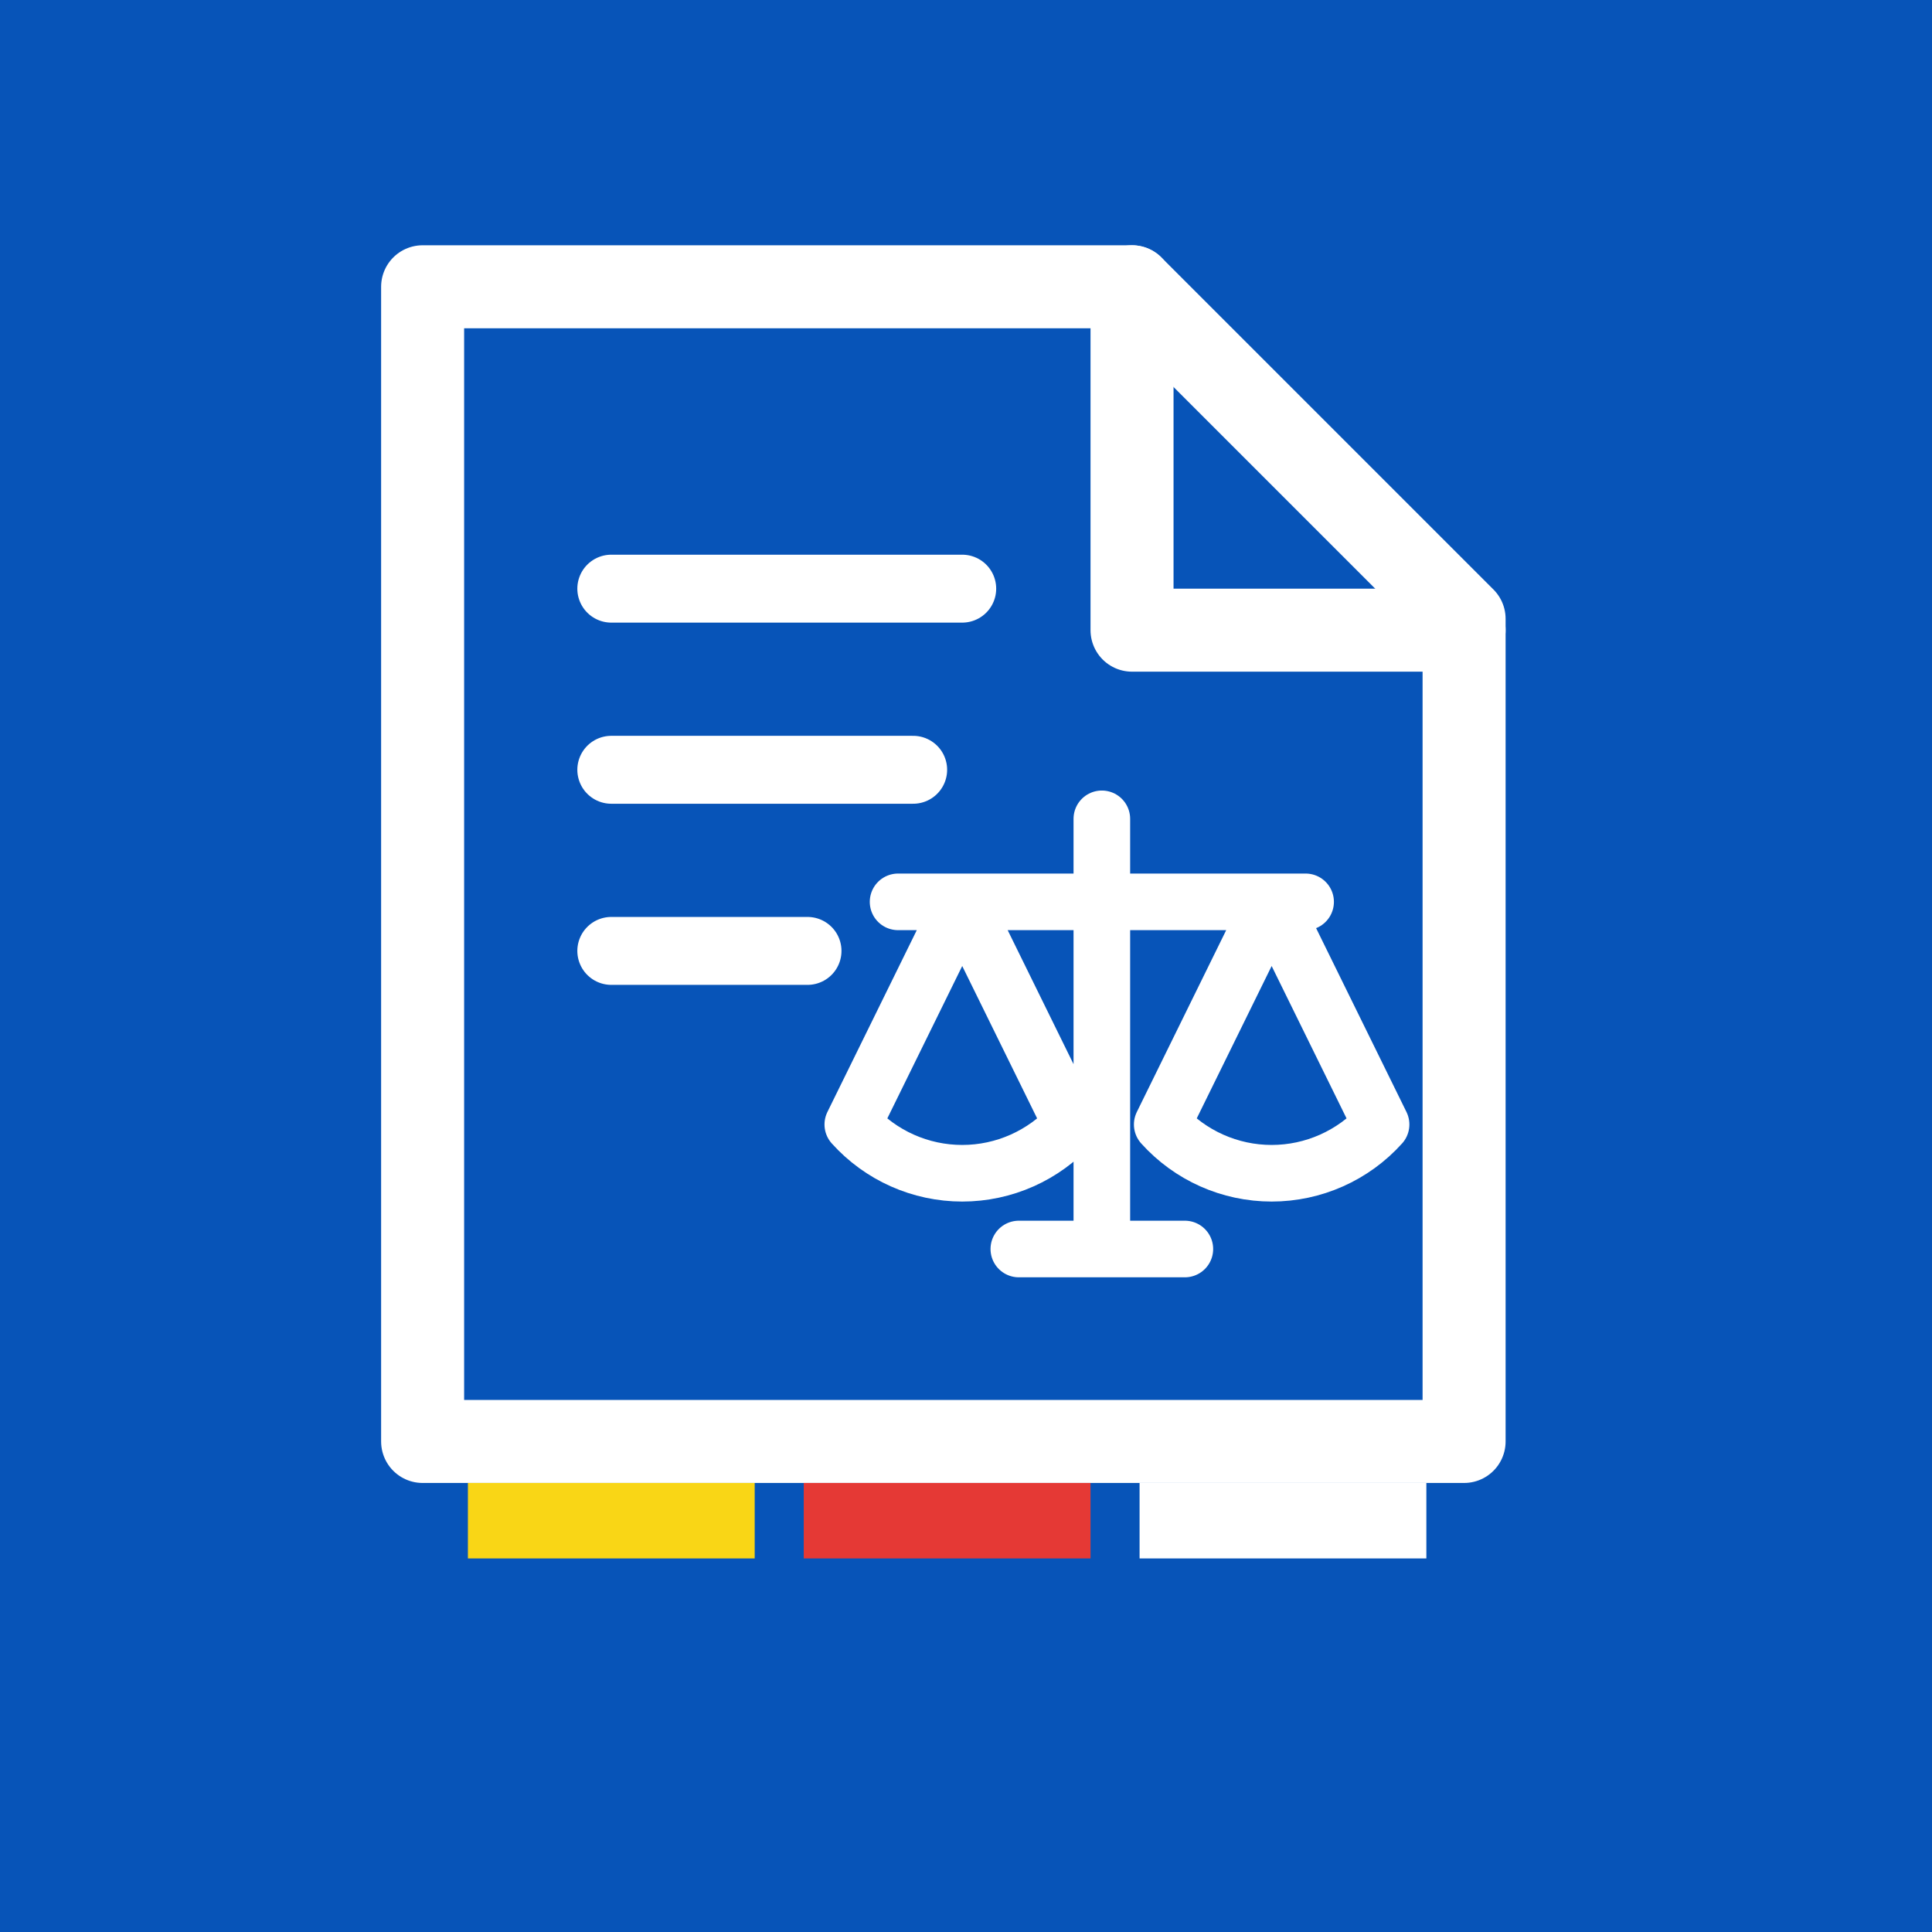
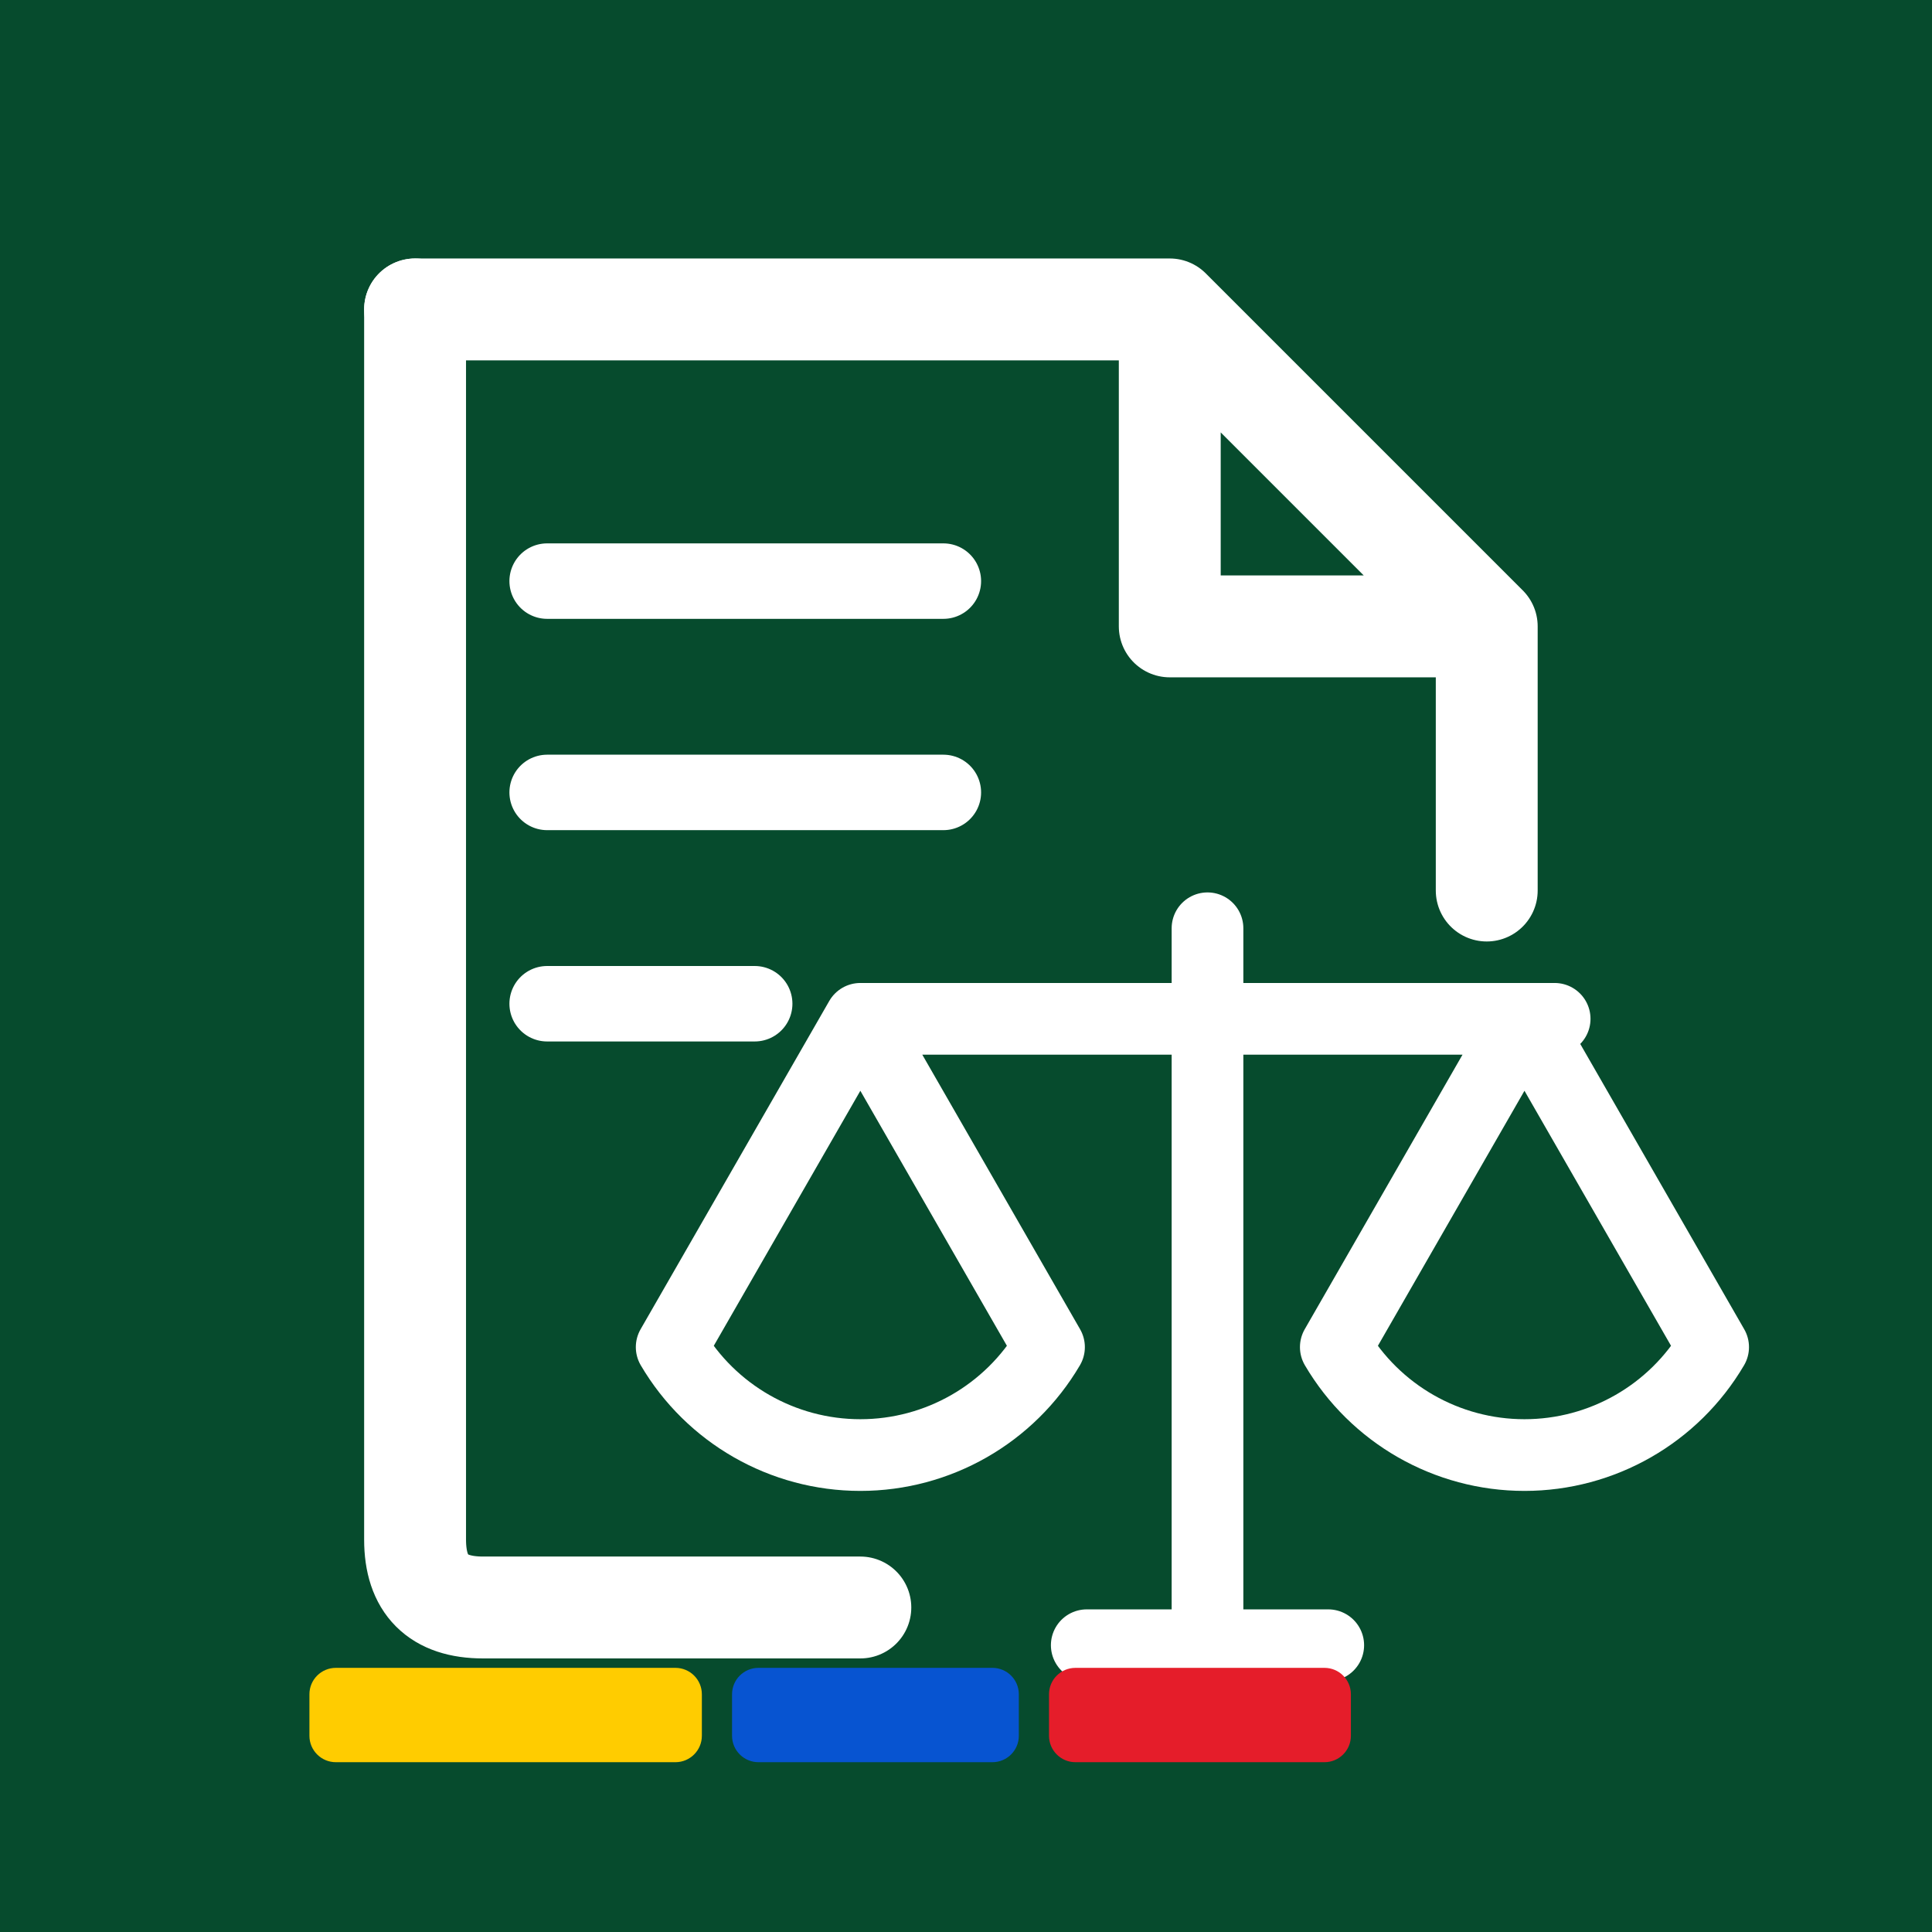
<svg xmlns="http://www.w3.org/2000/svg" viewBox="0 0 512 512">
-   <rect width="512" height="512" fill="#0754B8" />
+   <rect width="512" height="512" rx="0" fill="#064b2d" />
  <g fill="none" stroke="#fff" stroke-linecap="round" stroke-linejoin="round">
-     <path stroke-width="22" d="M112 76h188l88 88v218H112z" />
-     <path stroke-width="22" d="M300 76v91h88" />
-     <path stroke-width="18" d="M162 156h93M162 204h80M162 252h52" />
-     <path stroke-width="15" d="M292 239v-22m-54 22h108M255 239l-29 59a39 39 0 0 0 58 0zM337 239l-29 59a39 39 0 0 0 58 0zM292 239v92m-22 0h44" />
+     <path stroke-width="27" d="M110 82h200l84 84v70M310 82v84h84" />
+     <path stroke-width="20" d="M145 154h105M145 210h105M145 266h55" />
+     <path stroke-width="19" d="M320 270v-24m-92 24h184M228 270l-50 87a58 58 0 0 0 100 0zM404 270l-50 87a58 58 0 0 0 100 0zM320 270v166m-32 0h64" />
+     <path stroke-width="27" d="M110 82v326q0 18 18 18h100" />
  </g>
-   <path fill="#F9D616" d="M124 393h76v20h-76z" />
-   <path fill="#E53935" d="M213 393h76v20h-76z" />
-   <path fill="#fff" d="M302 393h76v20h-76z" />
+   <rect x="82" y="442" width="104" height="25" rx="7" fill="#ffcc00" />
+   <rect x="194" y="442" width="76" height="25" rx="7" fill="#0754d1" />
+   <rect x="278" y="442" width="80" height="25" rx="7" fill="#e51d2a" />
</svg>
